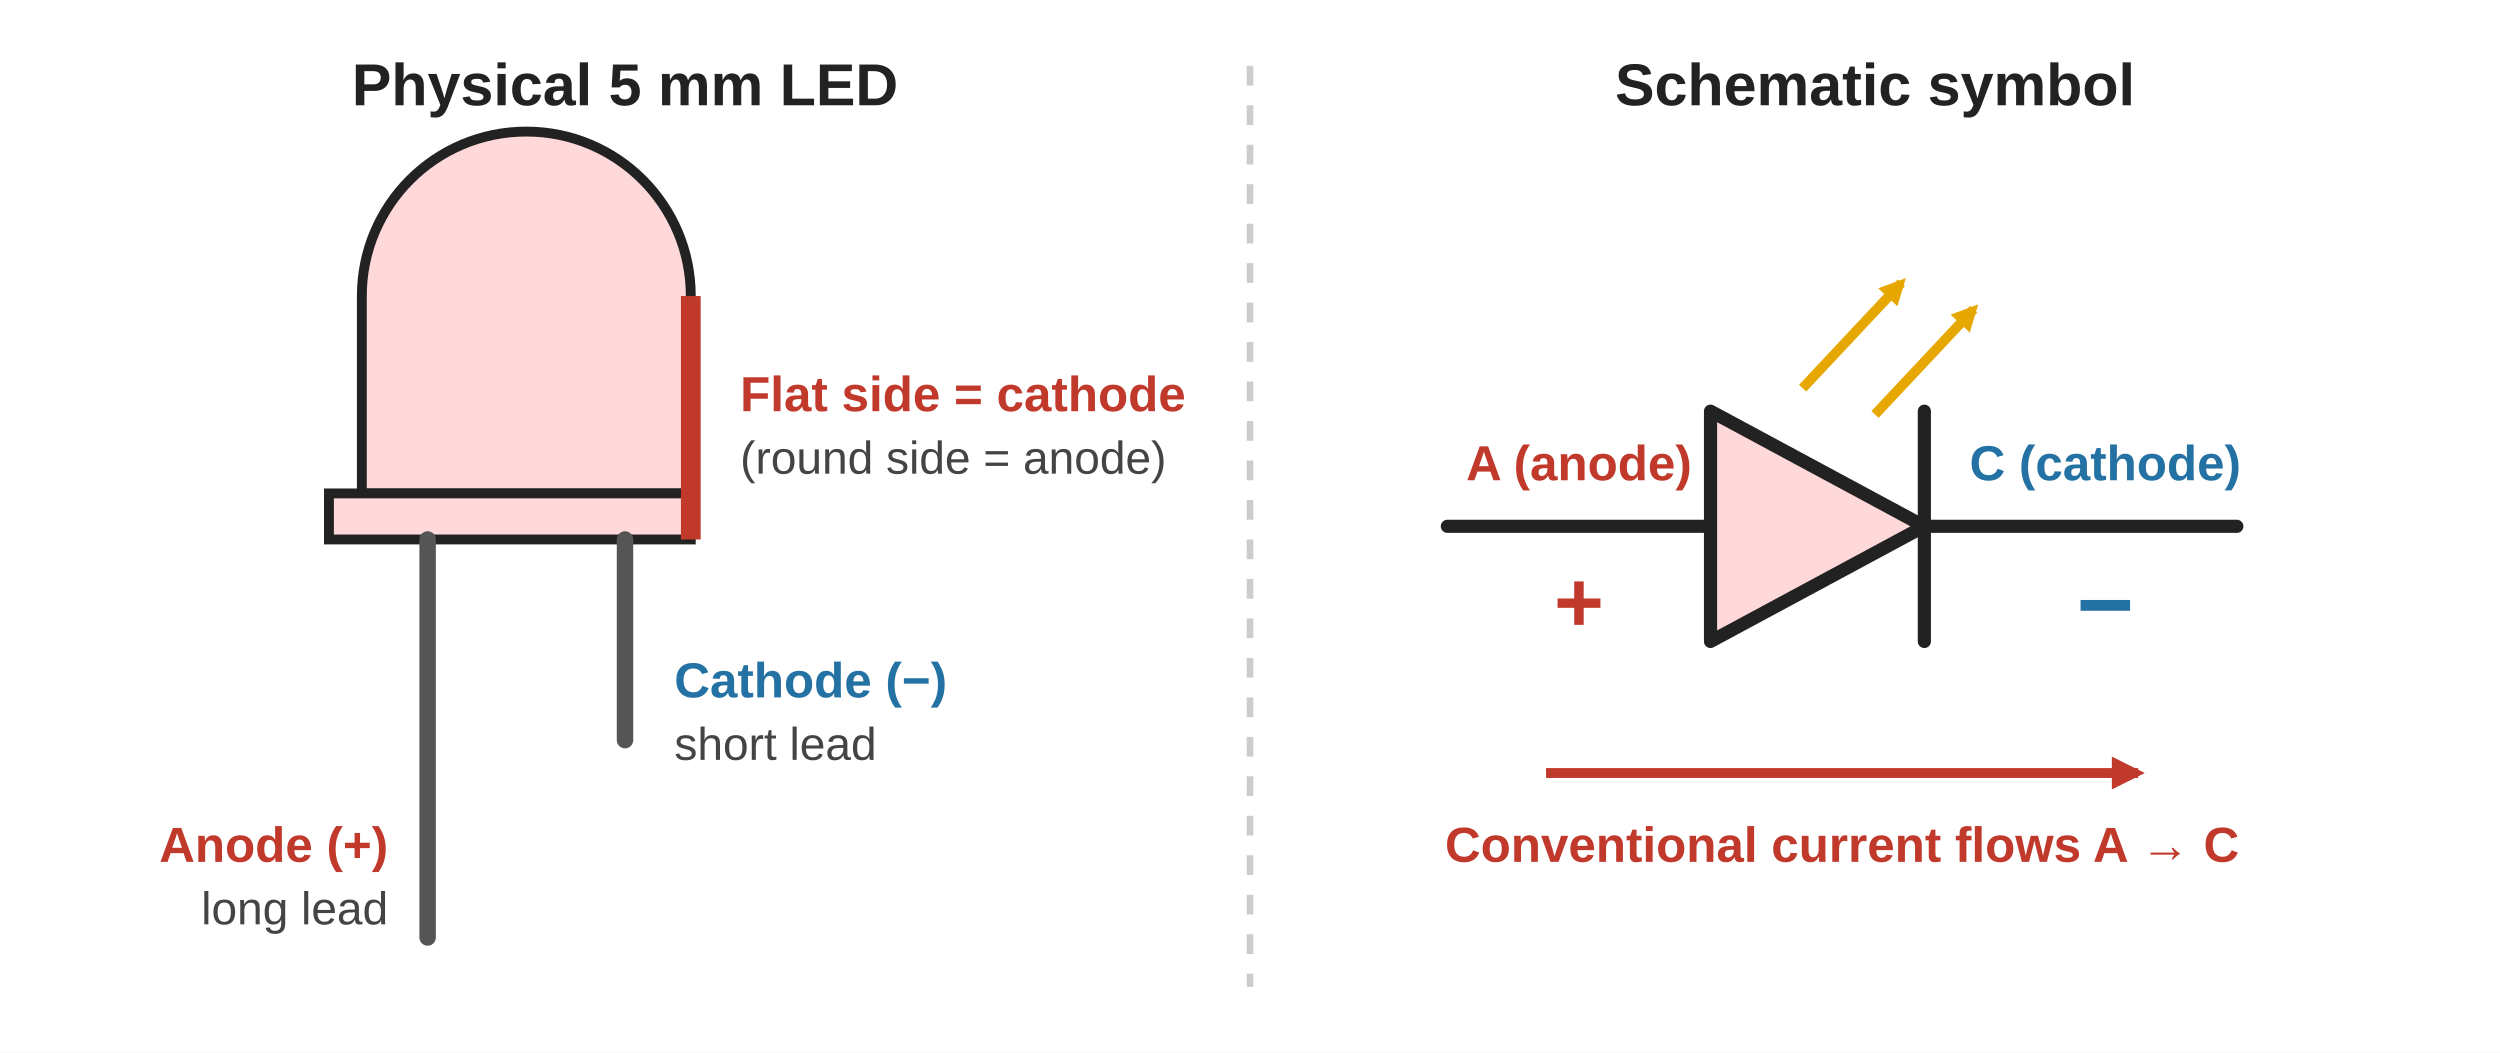
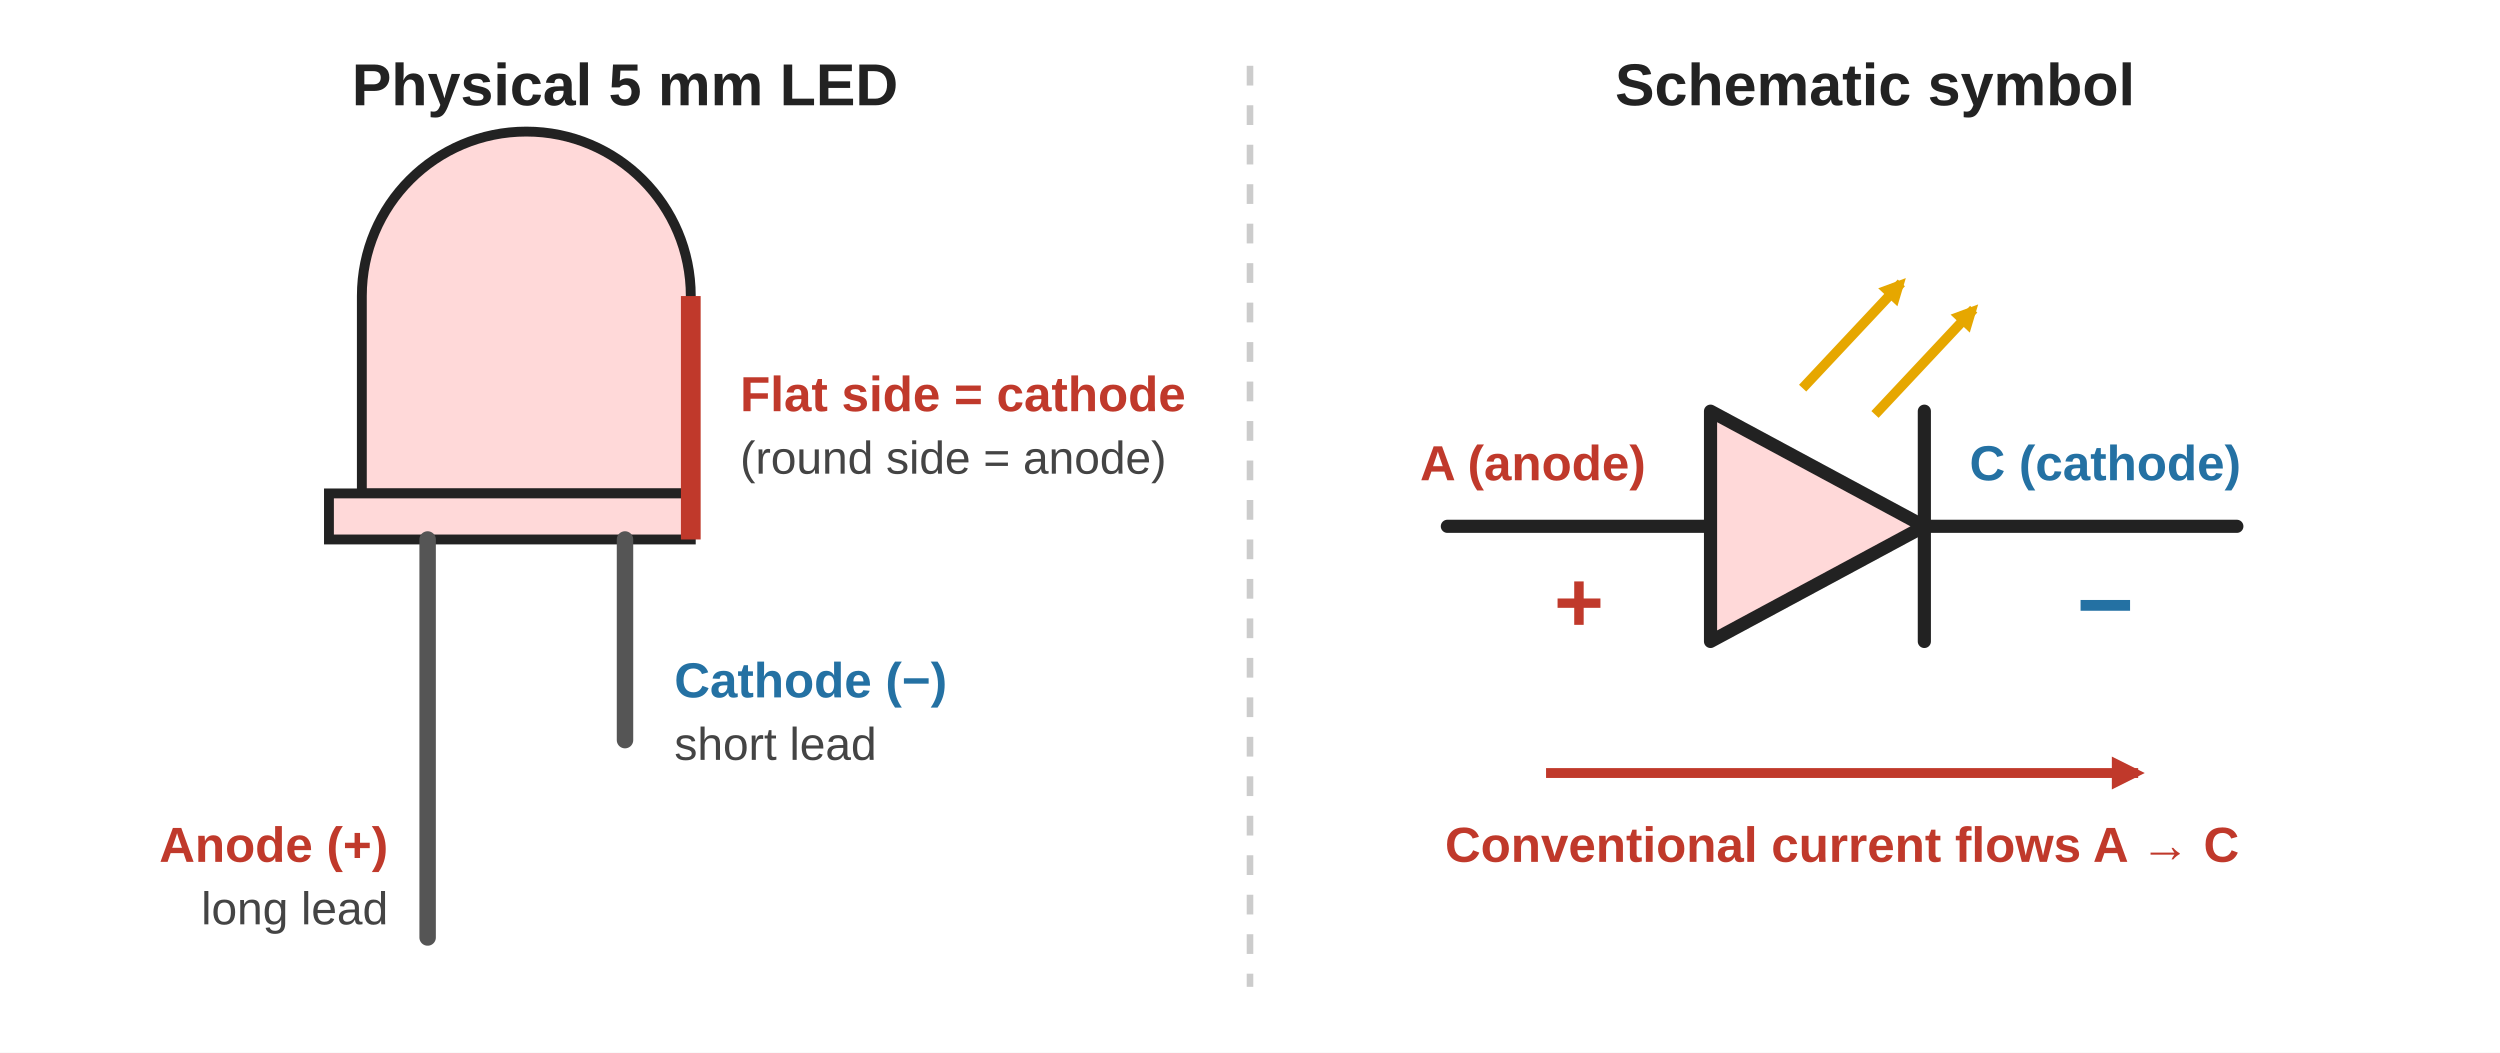
<svg xmlns="http://www.w3.org/2000/svg" viewBox="0 0 760 320" width="760" height="320" font-family="Arial, Helvetica, sans-serif">
  <defs>
    <marker id="redHead" markerWidth="10" markerHeight="10" refX="8" refY="5" orient="auto" markerUnits="userSpaceOnUse">
      <path d="M0 0 L10 5 L0 10 z" fill="#c0392b" />
    </marker>
    <marker id="lightHead" markerWidth="8" markerHeight="8" refX="6" refY="4" orient="auto" markerUnits="userSpaceOnUse">
      <path d="M0 0 L8 4 L0 8 z" fill="#e6a700" />
    </marker>
  </defs>
  <rect width="760" height="320" fill="#ffffff" />
  <line x1="380" y1="20" x2="380" y2="300" stroke="#ccc" stroke-width="2" stroke-dasharray="6 6" />
  <text x="190" y="32" text-anchor="middle" font-size="18" font-weight="bold" fill="#222">Physical 5 mm LED</text>
  <path d="M110 150 V90 A50 50 0 0 1 210 90 V150 Z" fill="#ffd9d9" stroke="#222" stroke-width="3" />
  <path d="M100 150 H210 V164 H100 Z" fill="#ffd9d9" stroke="#222" stroke-width="3" />
  <line x1="210" y1="90" x2="210" y2="164" stroke="#c0392b" stroke-width="6" />
  <line x1="130" y1="164" x2="130" y2="285" stroke="#555" stroke-width="5" stroke-linecap="round" />
  <line x1="190" y1="164" x2="190" y2="225" stroke="#555" stroke-width="5" stroke-linecap="round" />
  <text x="118" y="262" text-anchor="end" font-size="15" font-weight="bold" fill="#c0392b">Anode (+)</text>
  <text x="118" y="281" text-anchor="end" font-size="14" fill="#444">long lead</text>
  <text x="205" y="212" font-size="15" font-weight="bold" fill="#2471a3">Cathode (−)</text>
  <text x="205" y="231" font-size="14" fill="#444">short lead</text>
  <text x="225" y="125" font-size="15" font-weight="bold" fill="#c0392b">Flat side = cathode</text>
  <text x="225" y="144" font-size="14" fill="#444">(round side = anode)</text>
  <text x="570" y="32" text-anchor="middle" font-size="18" font-weight="bold" fill="#222">Schematic symbol</text>
  <g stroke="#222" stroke-width="4" stroke-linecap="round" fill="none">
    <line x1="440" y1="160" x2="520" y2="160" />
    <line x1="585" y1="160" x2="680" y2="160" />
    <line x1="585" y1="125" x2="585" y2="195" />
  </g>
  <path d="M520 125 L520 195 L585 160 Z" fill="#ffd9d9" stroke="#222" stroke-width="4" stroke-linejoin="round" />
  <g stroke="#e6a700" stroke-width="3" fill="none">
    <line x1="548" y1="118" x2="578" y2="86" marker-end="url(#lightHead)" />
    <line x1="570" y1="126" x2="600" y2="94" marker-end="url(#lightHead)" />
  </g>
-   <text x="480" y="146" text-anchor="middle" font-size="15" font-weight="bold" fill="#c0392b">A (anode)</text>
+   <text x="466" y="146" text-anchor="middle" font-size="15" font-weight="bold" fill="#c0392b">A (anode)</text>
  <text x="640" y="146" text-anchor="middle" font-size="15" font-weight="bold" fill="#2471a3">C (cathode)</text>
  <text x="480" y="192" text-anchor="middle" font-size="26" font-weight="bold" fill="#c0392b">+</text>
  <text x="640" y="194" text-anchor="middle" font-size="30" font-weight="bold" fill="#2471a3">−</text>
  <line x1="470" y1="235" x2="650" y2="235" stroke="#c0392b" stroke-width="3" marker-end="url(#redHead)" />
  <text x="560" y="262" text-anchor="middle" font-size="15" font-weight="bold" fill="#c0392b">Conventional current flows A → C</text>
</svg>
